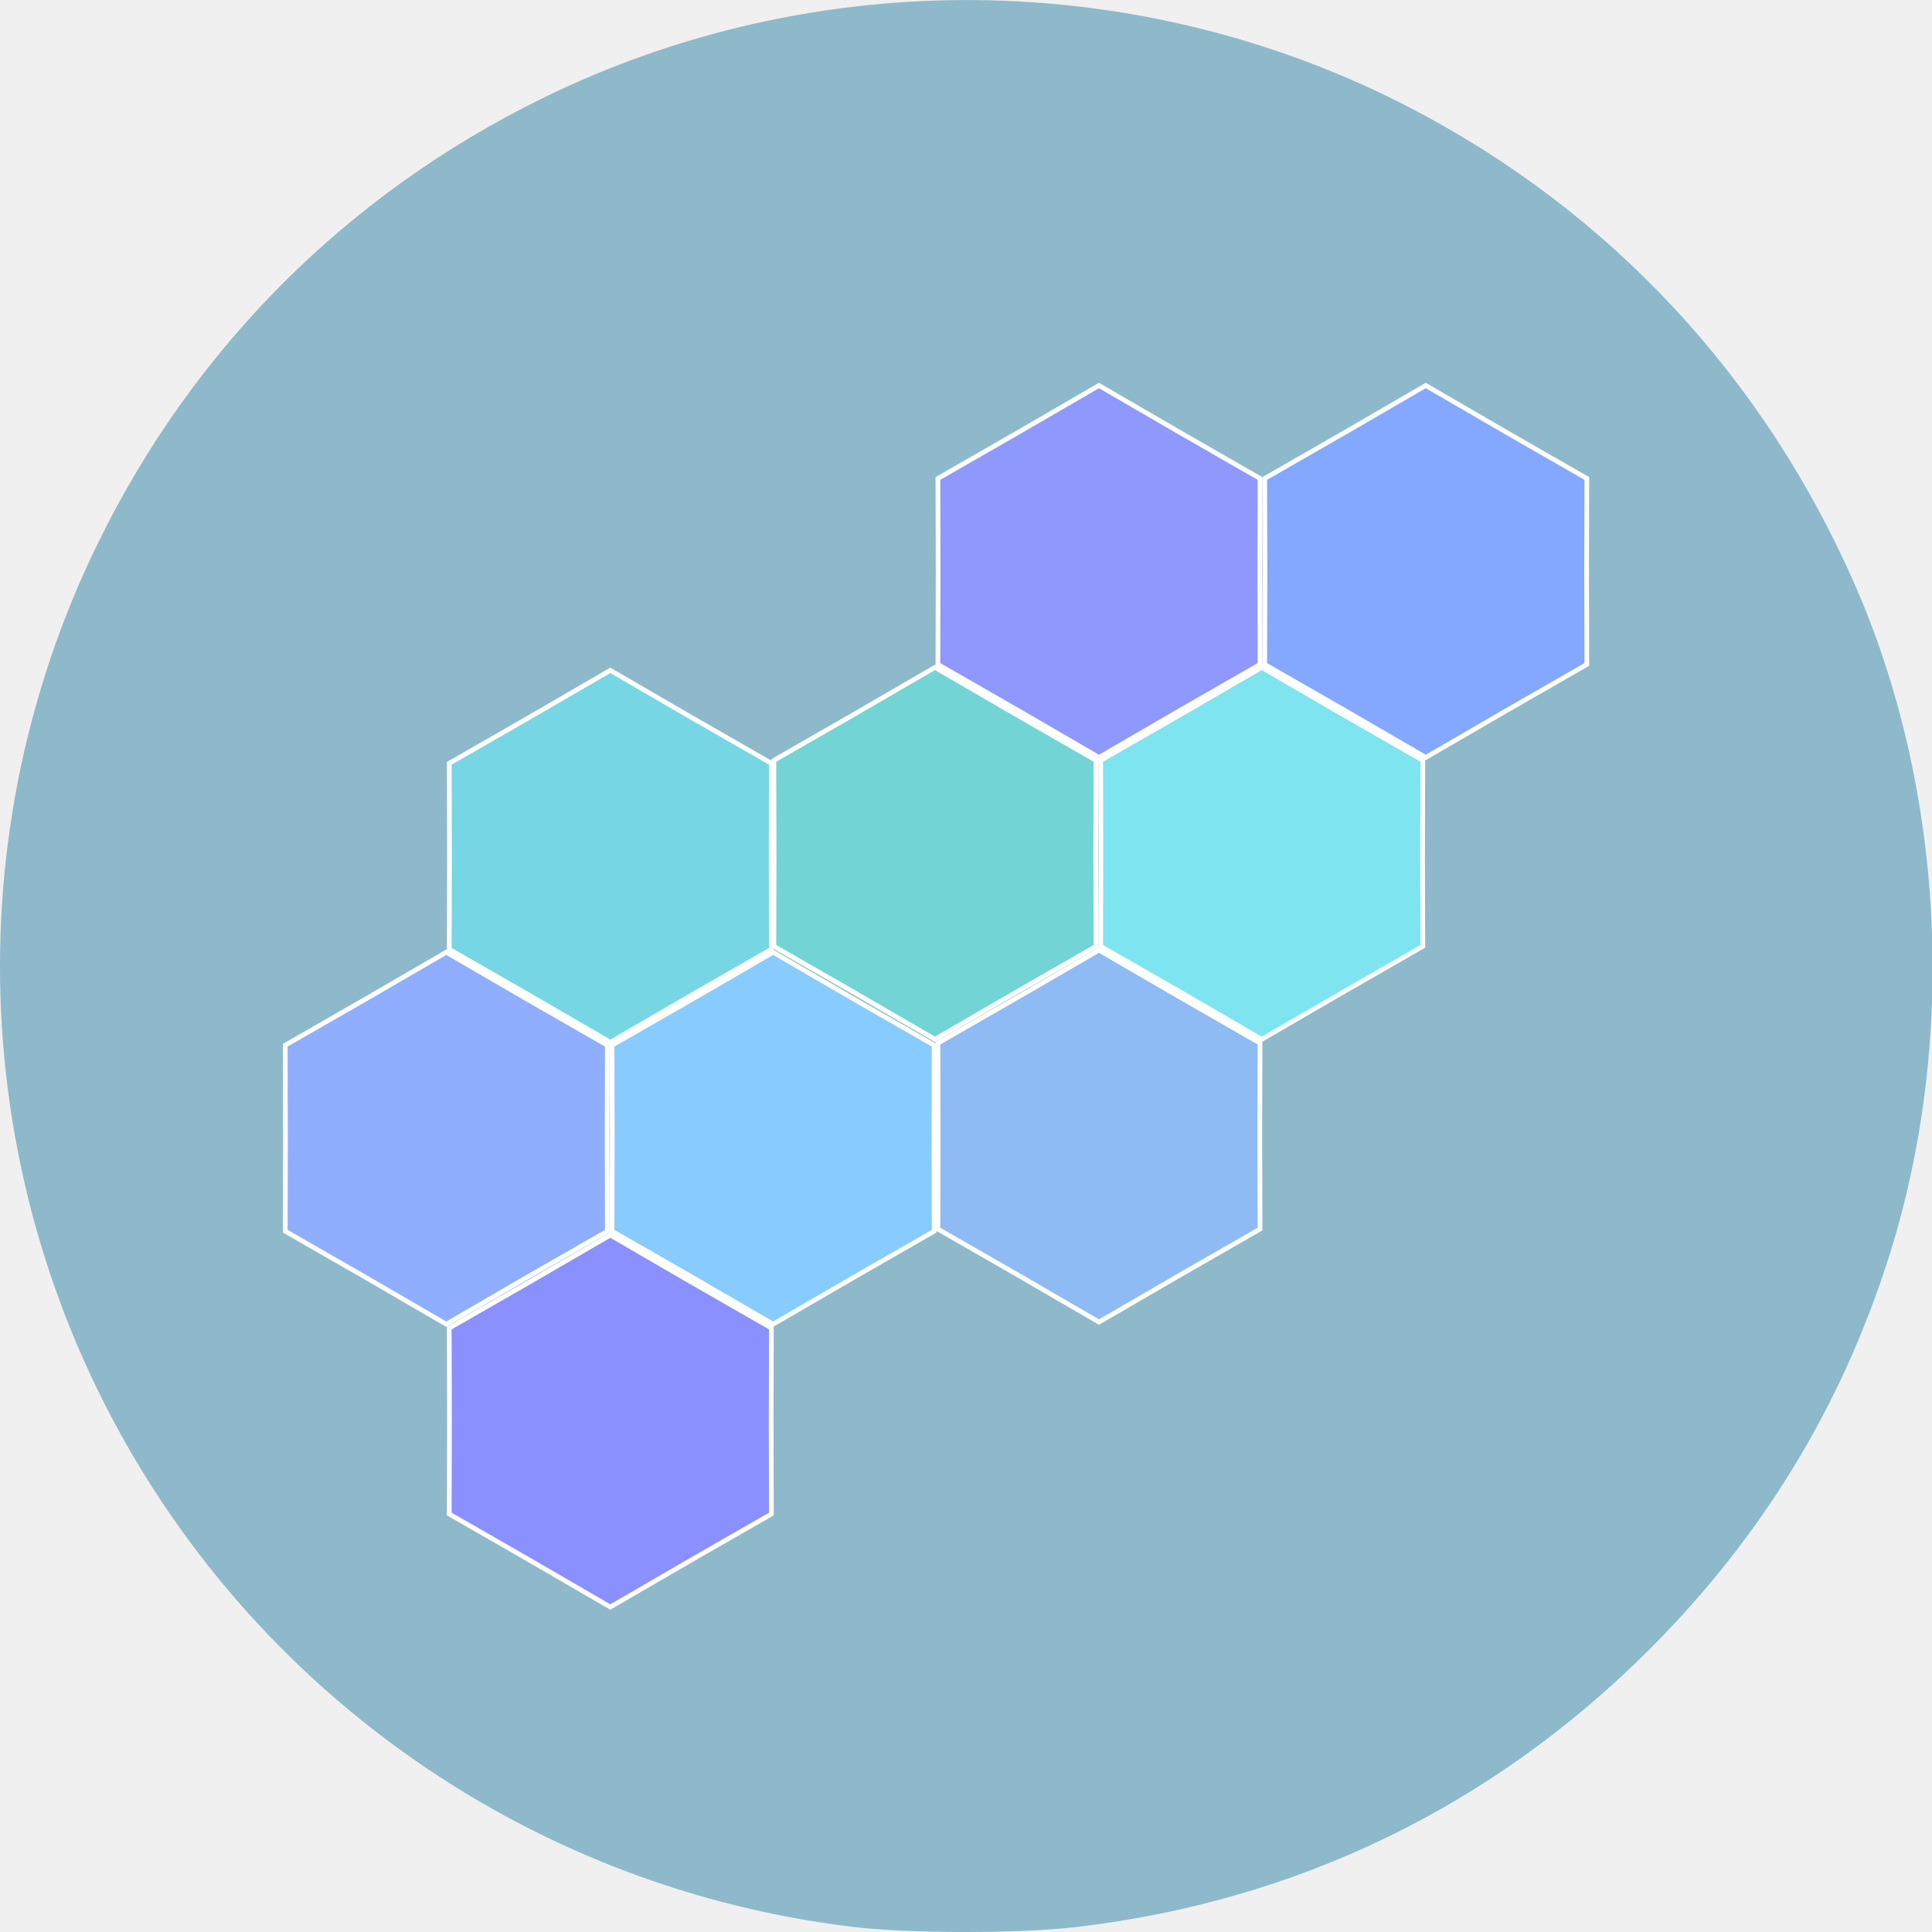
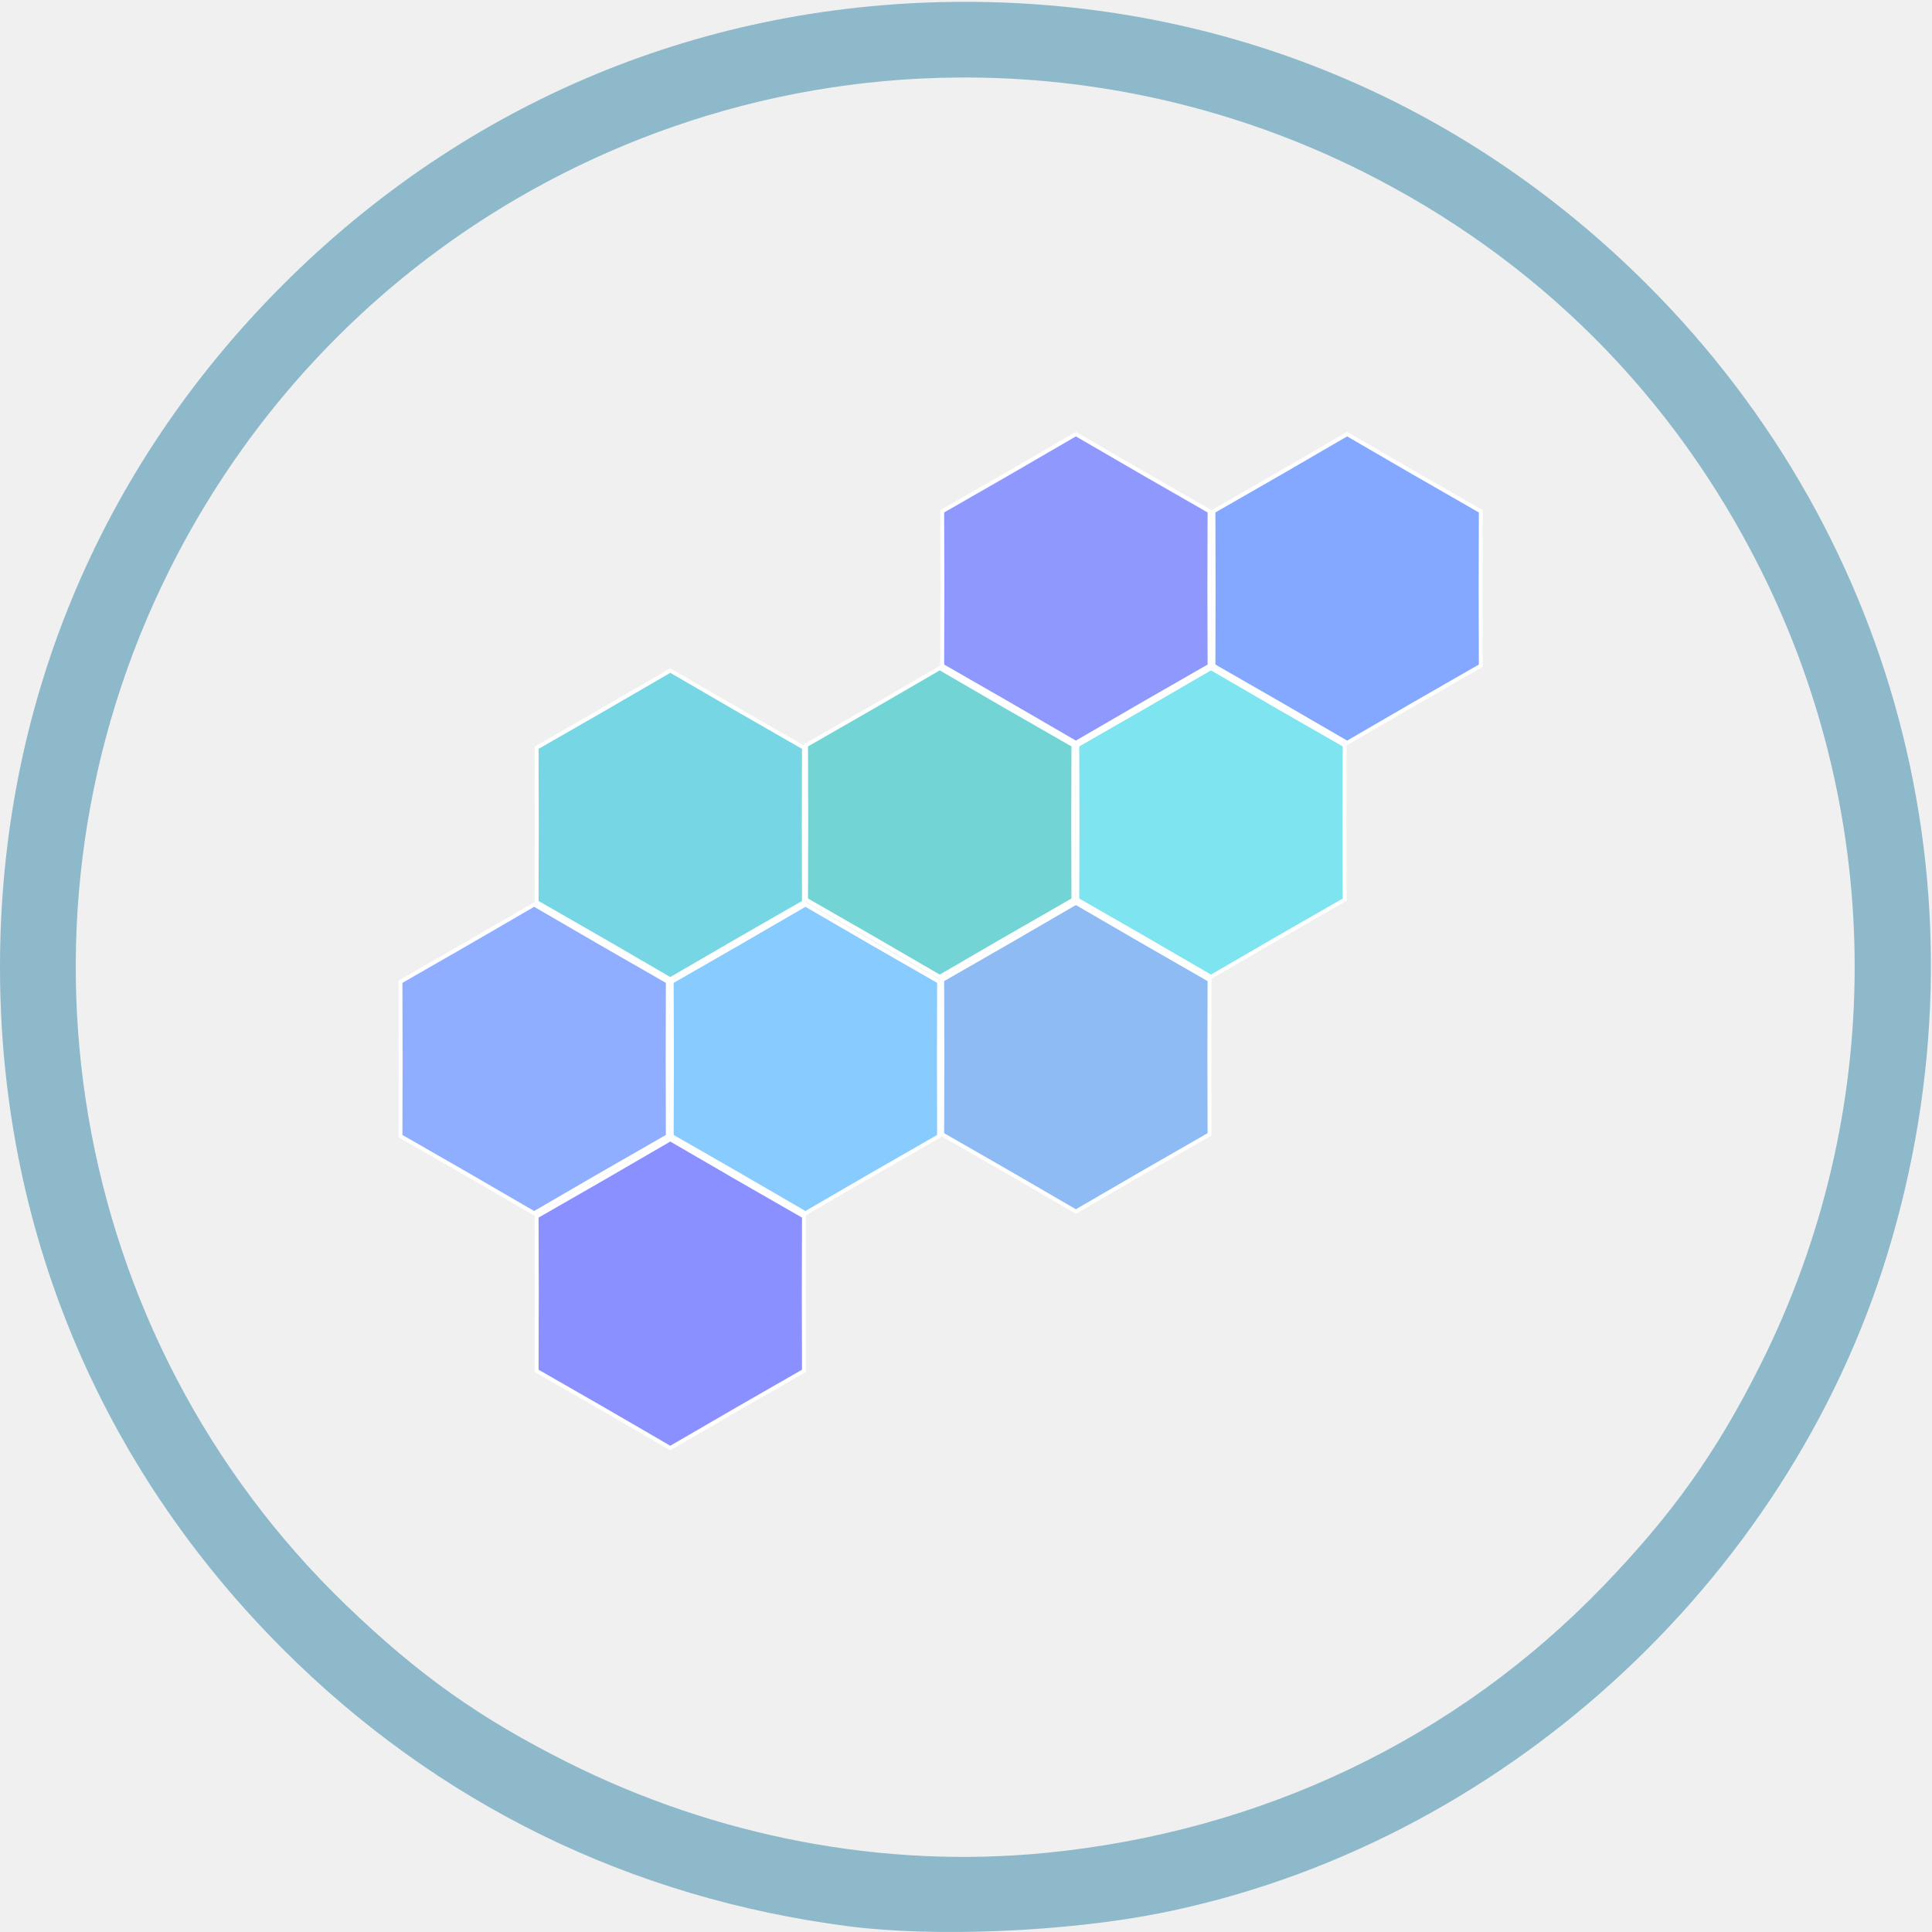
<svg xmlns="http://www.w3.org/2000/svg" version="1.1" preserveAspectRatio="none" x="0px" y="0px" width="313.679" height="313.679" viewBox="0 0 313.679 313.679" id="svg2">
  <defs id="defs4" />
  <rect x="-233.474" y="220.363" display="none" width="334.407" height="263.333" id="rect3-4" style="clip-rule:evenodd;display:none;fill:#e7e7e7;fill-rule:evenodd" />
  <g style="display:none" id="g8-0" display="none" transform="matrix(0.6500126,0,0,0.6718737,61.03905,13.82599)">
    <path style="display:inline;fill:#394d54" id="path10-1" d="m 61.093,319.89 c 6.023,0 11.763,-0.157 17.219,-0.464 0.476,-0.026 0.932,-0.063 1.402,-0.092 0.005,-0.002 0.008,-0.002 0.012,-0.002 13.872,-0.855 25.876,-2.708 35.902,-5.57 0.002,-0.002 0.004,-0.002 0.006,-0.002 1.823,-0.521 3.588,-1.07 5.282,-1.656 1.894,-0.657 2.896,-2.725 2.241,-4.618 -0.656,-1.895 -2.722,-2.899 -4.618,-2.24 -12.734,4.412 -29.535,6.842 -50.125,7.298 -0.002,0 -0.004,0 -0.005,0 -10.477,0.232 -21.93,-0.044 -34.352,-0.843 0,0 0,0 -0.001,0 -0.635,-0.038 -1.259,-0.075 -1.9,-0.118 -1.995,-0.128 -3.731,1.374 -3.869,3.375 -0.136,1.999 1.376,3.73 3.375,3.866 2.537,0.173 5.03,0.321 7.49,0.453 0.392,0.021 0.77,0.034 1.158,0.054 l 0,0 c 7.256,0.366 14.194,0.559 20.783,0.559 z" display="inline" />
  </g>
  <rect x="-233.474" y="220.363" display="none" width="334.407" height="263.333" id="rect3" style="clip-rule:evenodd;display:none;fill:#e7e7e7;fill-rule:evenodd" />
  <g style="display:none" id="g8" display="none" transform="matrix(0.6500125,0,0,0.6718737,61.03905,13.82599)">
    <path style="display:inline;fill:#394d54" id="path10" d="m 61.093,319.89 c 6.023,0 11.763,-0.157 17.219,-0.464 0.476,-0.026 0.932,-0.063 1.402,-0.092 0.005,-0.002 0.008,-0.002 0.012,-0.002 13.872,-0.855 25.876,-2.708 35.902,-5.57 0.002,-0.002 0.004,-0.002 0.006,-0.002 1.823,-0.521 3.588,-1.07 5.282,-1.656 1.894,-0.657 2.896,-2.725 2.241,-4.618 -0.656,-1.895 -2.722,-2.899 -4.618,-2.24 -12.734,4.412 -29.535,6.842 -50.125,7.298 -0.002,0 -0.004,0 -0.005,0 -10.477,0.232 -21.93,-0.044 -34.352,-0.843 0,0 0,0 -0.001,0 -0.635,-0.038 -1.259,-0.075 -1.9,-0.118 -1.995,-0.128 -3.731,1.374 -3.869,3.375 -0.136,1.999 1.376,3.73 3.375,3.866 2.537,0.173 5.03,0.321 7.49,0.453 0.392,0.021 0.77,0.034 1.158,0.054 l 0,0 c 7.256,0.366 14.194,0.559 20.783,0.559 z" display="inline" />
  </g>
-   <g id="g4744">
-     <path id="path8224" d="M 138.403,312.843 C 92.516,307.288 51.492,281.965 26.028,243.477 -4.678,197.067 -8.486,137.711 16.044,87.885 31.561,56.367 56.364,31.564 87.882,16.047 132.385,-5.863 185.127,-5.295 229.077,17.567 c 32.355,16.831 57.349,43.677 72.127,77.472 14.529,33.226 16.592,73.934 5.52,108.9 -7.733,24.42 -20.613,45.553 -38.924,63.864 -25.508,25.508 -57.239,40.879 -93.028,45.066 -9.328,1.091 -27.247,1.078 -36.368,-0.026 z" style="fill:#8eb9ca;fill-opacity:1" />
-     <g id="g4733" transform="translate(0,8.458639)">
-       <path transform="matrix(-0.1052354,0.02819792,-0.02819792,-0.1052354,132.574,148.9213)" d="m -364.03,659.76 -133.937,35.538 -133.762,36.192 -97.745,-98.224 -98.224,-97.745 36.192,-133.762 35.538,-133.937 133.937,-35.538 133.762,-36.192 97.745,98.224 98.224,97.745 -36.192,133.762 z" style="fill:#8f98fd;fill-opacity:1;stroke:#ffffff;stroke-width:7.001;stroke-opacity:1" id="path3943" />
-       <path d="m -364.03,659.76 -133.937,35.538 -133.762,36.192 -97.745,-98.224 -98.224,-97.745 36.192,-133.762 35.538,-133.937 133.937,-35.538 133.762,-36.192 97.745,98.224 98.224,97.745 -36.192,133.762 z" transform="matrix(0.1052354,0.02819792,0.02819792,-0.1052354,277.3413,148.9213)" style="fill:#84a8ff;fill-opacity:1;stroke:#ffffff;stroke-width:7.001;stroke-opacity:1" id="path3945" />
-       <path d="m -364.03,659.76 -133.937,35.538 -133.762,36.192 -97.745,-98.224 -98.224,-97.745 36.192,-133.762 35.538,-133.937 133.937,-35.538 133.762,-36.192 97.745,98.224 98.224,97.745 -36.192,133.762 z" transform="matrix(0.1052354,-0.02819792,0.02819792,0.1052354,197.6501,65.49427)" style="fill:#72d4d5;fill-opacity:1;stroke:#ffffff;stroke-width:7.001;stroke-opacity:1" id="path3947" />
-       <path transform="matrix(-0.1052354,-0.02819792,-0.02819792,0.1052354,159.0022,65.49427)" d="m -364.03,659.76 -133.937,35.538 -133.762,36.192 -97.745,-98.224 -98.224,-97.745 36.192,-133.762 35.538,-133.937 133.937,-35.538 133.762,-36.192 97.745,98.224 98.224,97.745 -36.192,133.762 z" style="fill:#7ee4f0;fill-opacity:1;stroke:#ffffff;stroke-width:7.001;stroke-opacity:1" id="path3949" />
-       <path d="m -364.03,659.76 -133.937,35.538 -133.762,36.192 -97.745,-98.224 -98.224,-97.745 36.192,-133.762 35.538,-133.937 133.937,-35.538 133.762,-36.192 97.745,98.224 98.224,97.745 -36.192,133.762 z" transform="matrix(-0.1052354,0.02819792,-0.02819792,-0.1052354,132.574,240.5942)" style="fill:#8ebbf4;fill-opacity:1;stroke:#ffffff;stroke-width:7.001;stroke-opacity:1" id="path3953" />
-       <path d="m -364.03,659.76 -133.937,35.538 -133.762,36.192 -97.745,-98.224 -98.224,-97.745 36.192,-133.762 35.538,-133.937 133.937,-35.538 133.762,-36.192 97.745,98.224 98.224,97.745 -36.192,133.762 z" transform="matrix(0.1052354,0.02819792,0.02819792,-0.1052354,144.9427,195.1697)" style="fill:#77d6e4;fill-opacity:1;stroke:#ffffff;stroke-width:7.001;stroke-opacity:1" id="path3945-4" />
-       <path transform="matrix(-0.1052354,-0.02819792,-0.02819792,0.1052354,26.60249,111.7426)" d="m -364.03,659.76 -133.937,35.538 -133.762,36.192 -97.745,-98.224 -98.224,-97.745 36.192,-133.762 35.538,-133.937 133.937,-35.538 133.762,-36.192 97.745,98.224 98.224,97.745 -36.192,133.762 z" style="fill:#8faeff;fill-opacity:1;stroke:#ffffff;stroke-width:7.001;stroke-opacity:1" id="path3949-7" />
-       <path d="m -364.03,659.76 -133.937,35.538 -133.762,36.192 -97.745,-98.224 -98.224,-97.745 36.192,-133.762 35.538,-133.937 133.937,-35.538 133.762,-36.192 97.745,98.224 98.224,97.745 -36.192,133.762 z" transform="matrix(0.1052354,-0.02819792,0.02819792,0.1052354,171.3725,111.7426)" style="fill:#88cbff;fill-opacity:1;stroke:#ffffff;stroke-width:7.001;stroke-opacity:1" id="path3951-1" />
-       <path transform="matrix(0.1052354,0.02819792,0.02819792,-0.1052354,144.9427,286.8578)" d="m -364.03,659.76 -133.937,35.538 -133.762,36.192 -97.745,-98.224 -98.224,-97.745 36.192,-133.762 35.538,-133.937 133.937,-35.538 133.762,-36.192 97.745,98.224 98.224,97.745 -36.192,133.762 z" style="fill:#8a90ff;fill-opacity:1;stroke:#ffffff;stroke-width:7.001;stroke-opacity:1" id="path3955-9" />
-     </g>
+   <g transform="matrix(0.8300016,0,0,0.8300016,26.58378,25.56042)" id="g4733">
+     <path id="path3943" style="fill:#8f98fd;fill-opacity:1;stroke:#ffffff;stroke-width:7.001;stroke-opacity:1" d="m -364.03,659.76 -133.937,35.538 -133.762,36.192 -97.745,-98.224 -98.224,-97.745 36.192,-133.762 35.538,-133.937 133.937,-35.538 133.762,-36.192 97.745,98.224 98.224,97.745 -36.192,133.762 z" transform="matrix(-0.1052354,0.02819792,-0.02819792,-0.1052354,132.574,148.9213)" />
+     <path id="path3945" style="fill:#84a8ff;fill-opacity:1;stroke:#ffffff;stroke-width:7.001;stroke-opacity:1" transform="matrix(0.1052354,0.02819792,0.02819792,-0.1052354,277.3413,148.9213)" d="m -364.03,659.76 -133.937,35.538 -133.762,36.192 -97.745,-98.224 -98.224,-97.745 36.192,-133.762 35.538,-133.937 133.937,-35.538 133.762,-36.192 97.745,98.224 98.224,97.745 -36.192,133.762 z" />
+     <path id="path3947" style="fill:#72d4d5;fill-opacity:1;stroke:#ffffff;stroke-width:7.001;stroke-opacity:1" transform="matrix(0.1052354,-0.02819792,0.02819792,0.1052354,197.6501,65.49427)" d="m -364.03,659.76 -133.937,35.538 -133.762,36.192 -97.745,-98.224 -98.224,-97.745 36.192,-133.762 35.538,-133.937 133.937,-35.538 133.762,-36.192 97.745,98.224 98.224,97.745 -36.192,133.762 z" />
+     <path id="path3949" style="fill:#7ee4f0;fill-opacity:1;stroke:#ffffff;stroke-width:7.001;stroke-opacity:1" d="m -364.03,659.76 -133.937,35.538 -133.762,36.192 -97.745,-98.224 -98.224,-97.745 36.192,-133.762 35.538,-133.937 133.937,-35.538 133.762,-36.192 97.745,98.224 98.224,97.745 -36.192,133.762 z" transform="matrix(-0.1052354,-0.02819792,-0.02819792,0.1052354,159.0022,65.49427)" />
+     <path id="path3953" style="fill:#8ebbf4;fill-opacity:1;stroke:#ffffff;stroke-width:7.001;stroke-opacity:1" transform="matrix(-0.1052354,0.02819792,-0.02819792,-0.1052354,132.574,240.5942)" d="m -364.03,659.76 -133.937,35.538 -133.762,36.192 -97.745,-98.224 -98.224,-97.745 36.192,-133.762 35.538,-133.937 133.937,-35.538 133.762,-36.192 97.745,98.224 98.224,97.745 -36.192,133.762 z" />
+     <path id="path3945-4" style="fill:#77d6e4;fill-opacity:1;stroke:#ffffff;stroke-width:7.001;stroke-opacity:1" transform="matrix(0.1052354,0.02819792,0.02819792,-0.1052354,144.9427,195.1697)" d="m -364.03,659.76 -133.937,35.538 -133.762,36.192 -97.745,-98.224 -98.224,-97.745 36.192,-133.762 35.538,-133.937 133.937,-35.538 133.762,-36.192 97.745,98.224 98.224,97.745 -36.192,133.762 z" />
+     <path id="path3949-7" style="fill:#8faeff;fill-opacity:1;stroke:#ffffff;stroke-width:7.001;stroke-opacity:1" d="m -364.03,659.76 -133.937,35.538 -133.762,36.192 -97.745,-98.224 -98.224,-97.745 36.192,-133.762 35.538,-133.937 133.937,-35.538 133.762,-36.192 97.745,98.224 98.224,97.745 -36.192,133.762 z" transform="matrix(-0.1052354,-0.02819792,-0.02819792,0.1052354,26.60249,111.7426)" />
+     <path id="path3951-1" style="fill:#88cbff;fill-opacity:1;stroke:#ffffff;stroke-width:7.001;stroke-opacity:1" transform="matrix(0.1052354,-0.02819792,0.02819792,0.1052354,171.3725,111.7426)" d="m -364.03,659.76 -133.937,35.538 -133.762,36.192 -97.745,-98.224 -98.224,-97.745 36.192,-133.762 35.538,-133.937 133.937,-35.538 133.762,-36.192 97.745,98.224 98.224,97.745 -36.192,133.762 z" />
+     <path id="path3955-9" style="fill:#8a90ff;fill-opacity:1;stroke:#ffffff;stroke-width:7.001;stroke-opacity:1" d="m -364.03,659.76 -133.937,35.538 -133.762,36.192 -97.745,-98.224 -98.224,-97.745 36.192,-133.762 35.538,-133.937 133.937,-35.538 133.762,-36.192 97.745,98.224 98.224,97.745 -36.192,133.762 z" transform="matrix(0.1052354,0.02819792,0.02819792,-0.1052354,144.9427,286.8578)" />
  </g>
  <text xml:space="preserve" x="-1142.863" y="-323.226" style="font-size:20px;line-height:125%;font-family:'TeX Gyre Termes';letter-spacing:0px;word-spacing:0px;fill:#000000" id="text4012">
    <tspan x="-1142.863" y="-323.226" id="tspan4014" />
  </text>
+   <rect x="-595.657" y="170.597" display="none" width="334.407" height="263.333" id="rect3-4-0" style="clip-rule:evenodd;display:none;fill:#e7e7e7;fill-rule:evenodd" />
+   <g style="display:none" id="g8-0-7" display="none" transform="matrix(0.6500126,0,0,0.6718737,-301.1442,-35.93954)">
+     <path style="display:inline;fill:#394d54" id="path10-1-5" d="m 61.093,319.89 c 6.023,0 11.763,-0.157 17.219,-0.464 0.476,-0.026 0.932,-0.063 1.402,-0.092 0.005,-0.002 0.008,-0.002 0.012,-0.002 13.872,-0.855 25.876,-2.708 35.902,-5.57 0.002,-0.002 0.004,-0.002 0.006,-0.002 1.823,-0.521 3.588,-1.07 5.282,-1.656 1.894,-0.657 2.896,-2.725 2.241,-4.618 -0.656,-1.895 -2.722,-2.899 -4.618,-2.24 -12.734,4.412 -29.535,6.842 -50.125,7.298 -0.002,0 -0.004,0 -0.005,0 -10.477,0.232 -21.93,-0.044 -34.352,-0.843 0,0 0,0 -0.001,0 -0.635,-0.038 -1.259,-0.075 -1.9,-0.118 -1.995,-0.128 -3.731,1.374 -3.869,3.375 -0.136,1.999 1.376,3.73 3.375,3.866 2.537,0.173 5.03,0.321 7.49,0.453 0.392,0.021 0.77,0.034 1.158,0.054 l 0,0 c 7.256,0.366 14.194,0.559 20.783,0.559 z" display="inline" />
+   </g>
+   <rect x="-595.657" y="170.597" display="none" width="334.407" height="263.333" id="rect3-2" style="clip-rule:evenodd;display:none;fill:#e7e7e7;fill-rule:evenodd" />
+   <g style="display:none" id="g8-6" display="none" transform="matrix(0.6500125,0,0,0.6718737,-301.1442,-35.93954)">
+     <path style="display:inline;fill:#394d54" id="path10-5" d="m 61.093,319.89 c 6.023,0 11.763,-0.157 17.219,-0.464 0.476,-0.026 0.932,-0.063 1.402,-0.092 0.005,-0.002 0.008,-0.002 0.012,-0.002 13.872,-0.855 25.876,-2.708 35.902,-5.57 0.002,-0.002 0.004,-0.002 0.006,-0.002 1.823,-0.521 3.588,-1.07 5.282,-1.656 1.894,-0.657 2.896,-2.725 2.241,-4.618 -0.656,-1.895 -2.722,-2.899 -4.618,-2.24 -12.734,4.412 -29.535,6.842 -50.125,7.298 -0.002,0 -0.004,0 -0.005,0 -10.477,0.232 -21.93,-0.044 -34.352,-0.843 0,0 0,0 -0.001,0 -0.635,-0.038 -1.259,-0.075 -1.9,-0.118 -1.995,-0.128 -3.731,1.374 -3.869,3.375 -0.136,1.999 1.376,3.73 3.375,3.866 2.537,0.173 5.03,0.321 7.49,0.453 0.392,0.021 0.77,0.034 1.158,0.054 l 0,0 c 7.256,0.366 14.194,0.559 20.783,0.559 z" display="inline" />
+   </g>
+   <rect style="clip-rule:evenodd;display:none;fill:#e7e7e7;fill-rule:evenodd" id="rect3-4-9" height="166.724" width="211.723" display="none" y="139.196" x="-129.87" />
+   <g transform="matrix(0.4115422,0,0,0.4253831,56.59459,8.431684)" display="none" id="g8-0-9" style="display:none">
+     <path display="inline" d="m 61.093,319.89 c 6.023,0 11.763,-0.157 17.219,-0.464 0.476,-0.026 0.932,-0.063 1.402,-0.092 0.005,-0.002 0.008,-0.002 0.012,-0.002 13.872,-0.855 25.876,-2.708 35.902,-5.57 0.002,-0.002 0.004,-0.002 0.006,-0.002 1.823,-0.521 3.588,-1.07 5.282,-1.656 1.894,-0.657 2.896,-2.725 2.241,-4.618 -0.656,-1.895 -2.722,-2.899 -4.618,-2.24 -12.734,4.412 -29.535,6.842 -50.125,7.298 -0.002,0 -0.004,0 -0.005,0 -10.477,0.232 -21.93,-0.044 -34.352,-0.843 0,0 0,0 -0.001,0 -0.635,-0.038 -1.259,-0.075 -1.9,-0.118 -1.995,-0.128 -3.731,1.374 -3.869,3.375 -0.136,1.999 1.376,3.73 3.375,3.866 2.537,0.173 5.03,0.321 7.49,0.453 0.392,0.021 0.77,0.034 1.158,0.054 l 0,0 c 7.256,0.366 14.194,0.559 20.783,0.559 z" id="path10-1-0" style="display:inline;fill:#394d54" />
+   </g>
+   <rect style="clip-rule:evenodd;display:none;fill:#e7e7e7;fill-rule:evenodd" id="rect3-7" height="166.724" width="211.723" display="none" y="139.196" x="-129.87" />
+   <g transform="matrix(0.4115422,0,0,0.4253831,56.59459,8.431684)" display="none" id="g8-8" style="display:none">
+     <path display="inline" d="m 61.093,319.89 c 6.023,0 11.763,-0.157 17.219,-0.464 0.476,-0.026 0.932,-0.063 1.402,-0.092 0.005,-0.002 0.008,-0.002 0.012,-0.002 13.872,-0.855 25.876,-2.708 35.902,-5.57 0.002,-0.002 0.004,-0.002 0.006,-0.002 1.823,-0.521 3.588,-1.07 5.282,-1.656 1.894,-0.657 2.896,-2.725 2.241,-4.618 -0.656,-1.895 -2.722,-2.899 -4.618,-2.24 -12.734,4.412 -29.535,6.842 -50.125,7.298 -0.002,0 -0.004,0 -0.005,0 -10.477,0.232 -21.93,-0.044 -34.352,-0.843 0,0 0,0 -0.001,0 -0.635,-0.038 -1.259,-0.075 -1.9,-0.118 -1.995,-0.128 -3.731,1.374 -3.869,3.375 -0.136,1.999 1.376,3.73 3.375,3.866 2.537,0.173 5.03,0.321 7.49,0.453 0.392,0.021 0.77,0.034 1.158,0.054 l 0,0 c 7.256,0.366 14.194,0.559 20.783,0.559 z" id="path10-4" style="display:inline;fill:#394d54" />
+   </g>
+   <path style="fill:#8eb9ca;fill-opacity:1;stroke:none" d="M 156.7,0.298 C 114.542,0.298 75.813,16.36 45.938,46.235 16.064,76.109 0,114.84 0,156.998 c 0,42.158 16.064,80.887 45.938,110.762 25.086,25.086 56.44,40.436 91.924,45.003 13.933,1.793 35.294,0.885 50.521,-2.149 C 243.198,299.693 290.032,257.234 306.445,203.581 323.665,147.288 308.895,87.666 267.464,46.235 237.589,16.36 198.858,0.298 156.7,0.298 Z M 155.274,12.587 c 22.678,-0.206 45.339,4.929 65.994,15.278 28.308,14.182 50.384,36.258 64.566,64.566 20.386,40.691 20.386,88.442 0,129.133 -7.114,14.199 -14.2,24.182 -25.486,35.905 -23.885,24.811 -55.509,39.939 -90.679,43.375 -26.234,2.563 -53.305,-2.576 -77.534,-14.714 C 77.935,279.016 67.951,271.932 56.227,260.646 11.001,217.108 -0.645,148.744 27.568,92.431 44.527,58.581 73.66,32.974 109.339,20.555 c 14.895,-5.184 30.419,-7.826 45.935,-7.967 z" id="path4212" />
</svg>
